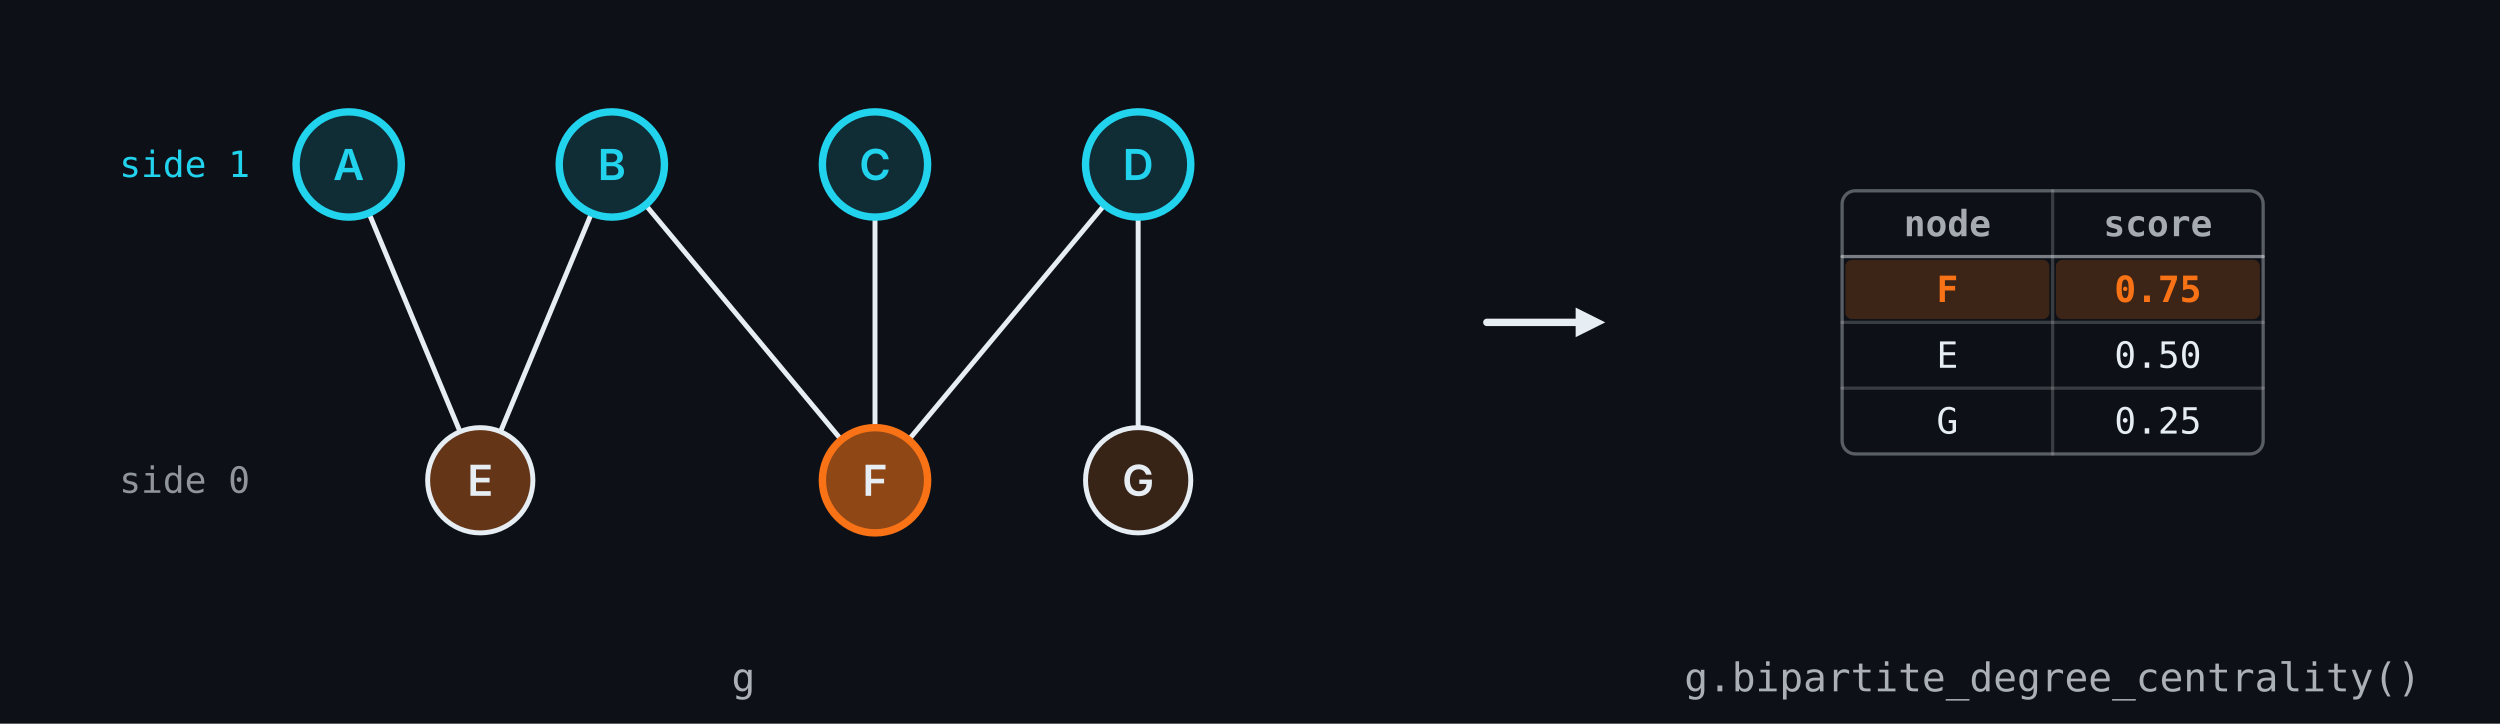
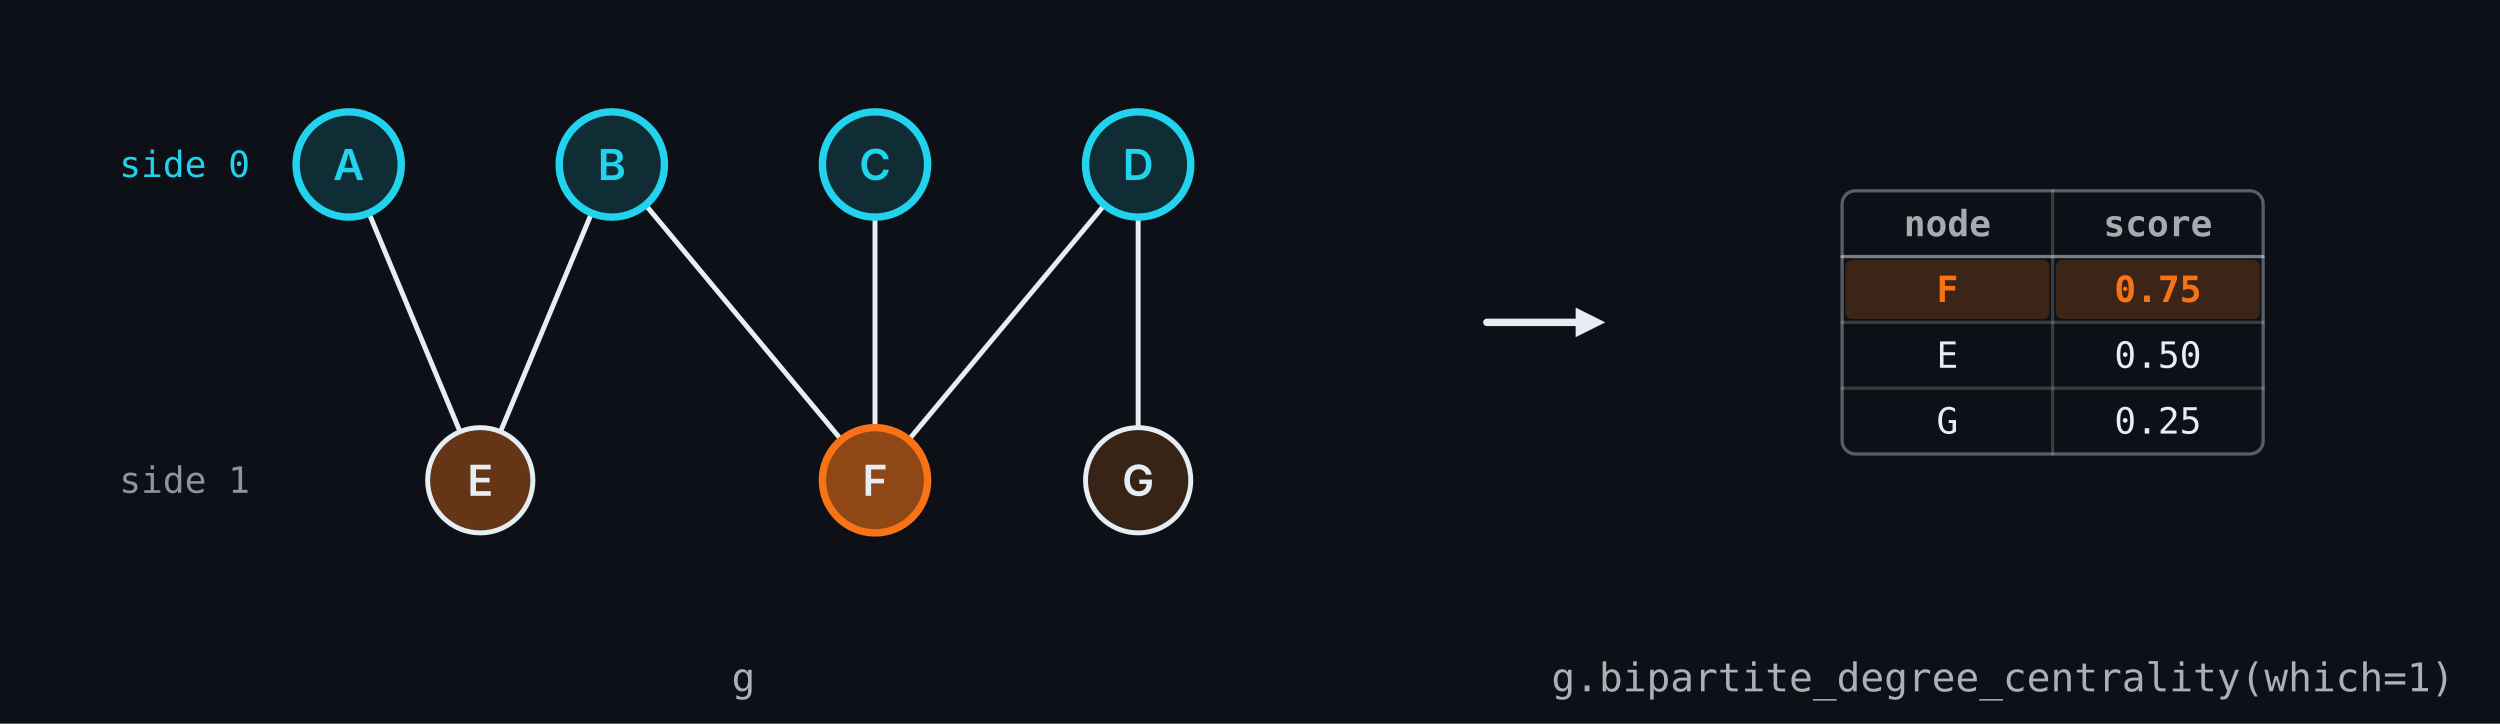
<svg xmlns="http://www.w3.org/2000/svg" viewBox="0 0 760 220" width="760" height="220" role="img" xml:space="preserve">
  <rect width="760" height="220" fill="#0d1117" />
  <rect x="560.0" y="58.0" width="128.0" height="80.0" rx="4" fill="#0d1117" stroke="#e6edf3" stroke-opacity="0.35" stroke-width="1" />
  <rect x="561.0" y="79.0" width="62.0" height="18.0" rx="2" fill="#3c2517" />
  <rect x="625.0" y="79.0" width="62.0" height="18.0" rx="2" fill="#3c2517" />
  <line x1="452.0" y1="98.0" x2="480.0" y2="98.0" stroke="#e6edf3" stroke-opacity="1.0" stroke-width="2.25" stroke-linecap="round" />
  <polygon points="488.0,98.0 479.0,102.5 479.0,93.5" fill="#e6edf3" fill-opacity="1.0" />
  <line x1="560.0" y1="78.0" x2="688.0" y2="78.0" stroke="#e6edf3" stroke-opacity="0.5" stroke-width="1" stroke-linecap="round" />
  <line x1="560.0" y1="98.0" x2="688.0" y2="98.0" stroke="#e6edf3" stroke-opacity="0.2" stroke-width="1" stroke-linecap="round" />
  <line x1="560.0" y1="118.0" x2="688.0" y2="118.0" stroke="#e6edf3" stroke-opacity="0.2" stroke-width="1" stroke-linecap="round" />
  <line x1="624.0" y1="58.0" x2="624.0" y2="138.0" stroke="#e6edf3" stroke-opacity="0.2" stroke-width="1" stroke-linecap="round" />
  <path d="M 112.15 64.77 L 139.85 131.23" fill="none" stroke="#e6edf3" stroke-opacity="1" stroke-width="1.5" stroke-linecap="round" />
  <path d="M 179.85 64.77 L 152.15 131.23" fill="none" stroke="#e6edf3" stroke-opacity="1" stroke-width="1.5" stroke-linecap="round" />
  <path d="M 196.24 62.29 L 255.76 133.71" fill="none" stroke="#e6edf3" stroke-opacity="1" stroke-width="1.5" stroke-linecap="round" />
  <path d="M 266.00 66.00 L 266.00 130.00" fill="none" stroke="#e6edf3" stroke-opacity="1" stroke-width="1.5" stroke-linecap="round" />
  <path d="M 335.76 62.29 L 276.24 133.71" fill="none" stroke="#e6edf3" stroke-opacity="1" stroke-width="1.5" stroke-linecap="round" />
  <path d="M 346.00 66.00 L 346.00 130.00" fill="none" stroke="#e6edf3" stroke-opacity="1" stroke-width="1.5" stroke-linecap="round" />
  <circle cx="106.0" cy="50.0" r="16" fill="#102c35" stroke="#22d3ee" stroke-opacity="1" stroke-width="2.25" />
  <text x="106.0" y="50.0" text-anchor="middle" dominant-baseline="central" font-family="ui-sans-serif, system-ui, -apple-system, 'Segoe UI', sans-serif" font-size="13" font-weight="600" fill="#22d3ee" fill-opacity="1">A</text>
  <circle cx="186.0" cy="50.0" r="16" fill="#102c35" stroke="#22d3ee" stroke-opacity="1" stroke-width="2.25" />
  <text x="186.0" y="50.0" text-anchor="middle" dominant-baseline="central" font-family="ui-sans-serif, system-ui, -apple-system, 'Segoe UI', sans-serif" font-size="13" font-weight="600" fill="#22d3ee" fill-opacity="1">B</text>
  <circle cx="266.0" cy="50.0" r="16" fill="#102c35" stroke="#22d3ee" stroke-opacity="1" stroke-width="2.25" />
  <text x="266.0" y="50.0" text-anchor="middle" dominant-baseline="central" font-family="ui-sans-serif, system-ui, -apple-system, 'Segoe UI', sans-serif" font-size="13" font-weight="600" fill="#22d3ee" fill-opacity="1">C</text>
  <circle cx="346.0" cy="50.0" r="16" fill="#102c35" stroke="#22d3ee" stroke-opacity="1" stroke-width="2.25" />
  <text x="346.0" y="50.0" text-anchor="middle" dominant-baseline="central" font-family="ui-sans-serif, system-ui, -apple-system, 'Segoe UI', sans-serif" font-size="13" font-weight="600" fill="#22d3ee" fill-opacity="1">D</text>
  <circle cx="146.0" cy="146.0" r="16" fill="#643517" stroke="#e6edf3" stroke-opacity="1" stroke-width="1.5" />
  <text x="146.0" y="146.0" text-anchor="middle" dominant-baseline="central" font-family="ui-sans-serif, system-ui, -apple-system, 'Segoe UI', sans-serif" font-size="13" font-weight="600" fill="#e6edf3" fill-opacity="1">E</text>
  <circle cx="266.0" cy="146.0" r="16" fill="#8f4716" stroke="#f97316" stroke-opacity="1" stroke-width="2.25" />
  <text x="266.0" y="146.0" text-anchor="middle" dominant-baseline="central" font-family="ui-sans-serif, system-ui, -apple-system, 'Segoe UI', sans-serif" font-size="13" font-weight="600" fill="#e6edf3" fill-opacity="1">F</text>
  <circle cx="346.0" cy="146.0" r="16" fill="#382317" stroke="#e6edf3" stroke-opacity="1" stroke-width="1.5" />
  <text x="346.0" y="146.0" text-anchor="middle" dominant-baseline="central" font-family="ui-sans-serif, system-ui, -apple-system, 'Segoe UI', sans-serif" font-size="13" font-weight="600" fill="#e6edf3" fill-opacity="1">G</text>
  <text x="226.0" y="206.0" text-anchor="middle" dominant-baseline="central" font-family="ui-monospace, SFMono-Regular, Menlo, Consolas, monospace" font-size="12" font-weight="400" fill="#e6edf3" fill-opacity="0.72">g</text>
-   <text x="624.0" y="206.0" text-anchor="middle" dominant-baseline="central" font-family="ui-monospace, SFMono-Regular, Menlo, Consolas, monospace" font-size="12" font-weight="400" fill="#e6edf3" fill-opacity="0.72">g.bipartite_degree_centrality()</text>
-   <text x="76.0" y="50.0" text-anchor="end" dominant-baseline="central" font-family="ui-monospace, SFMono-Regular, Menlo, Consolas, monospace" font-size="11" font-weight="400" fill="#22d3ee" fill-opacity="1.0">side 1</text>
-   <text x="76.0" y="146.0" text-anchor="end" dominant-baseline="central" font-family="ui-monospace, SFMono-Regular, Menlo, Consolas, monospace" font-size="11" font-weight="400" fill="#e6edf3" fill-opacity="0.6">side 0</text>
+   <text x="608.9" y="206.0" text-anchor="middle" dominant-baseline="central" font-family="ui-monospace, SFMono-Regular, Menlo, Consolas, monospace" font-size="12" font-weight="400" fill="#e6edf3" fill-opacity="0.72">g.bipartite_degree_centrality(which=1)</text>
+   <text x="76.0" y="50.0" text-anchor="end" dominant-baseline="central" font-family="ui-monospace, SFMono-Regular, Menlo, Consolas, monospace" font-size="11" font-weight="400" fill="#22d3ee" fill-opacity="1.0">side 0</text>
+   <text x="76.0" y="146.0" text-anchor="end" dominant-baseline="central" font-family="ui-monospace, SFMono-Regular, Menlo, Consolas, monospace" font-size="11" font-weight="400" fill="#e6edf3" fill-opacity="0.6">side 1</text>
  <text x="592.0" y="68.0" text-anchor="middle" dominant-baseline="central" font-family="ui-monospace, SFMono-Regular, Menlo, Consolas, monospace" font-size="11" font-weight="600" fill="#e6edf3" fill-opacity="0.7">node</text>
  <text x="656.0" y="68.0" text-anchor="middle" dominant-baseline="central" font-family="ui-monospace, SFMono-Regular, Menlo, Consolas, monospace" font-size="11" font-weight="600" fill="#e6edf3" fill-opacity="0.7">score</text>
  <text x="592.0" y="88.0" text-anchor="middle" dominant-baseline="central" font-family="ui-monospace, SFMono-Regular, Menlo, Consolas, monospace" font-size="11" font-weight="600" fill="#f97316" fill-opacity="1">F</text>
  <text x="656.0" y="88.0" text-anchor="middle" dominant-baseline="central" font-family="ui-monospace, SFMono-Regular, Menlo, Consolas, monospace" font-size="11" font-weight="600" fill="#f97316" fill-opacity="1">0.75</text>
  <text x="592.0" y="108.0" text-anchor="middle" dominant-baseline="central" font-family="ui-monospace, SFMono-Regular, Menlo, Consolas, monospace" font-size="11" font-weight="400" fill="#e6edf3" fill-opacity="1">E</text>
  <text x="656.0" y="108.0" text-anchor="middle" dominant-baseline="central" font-family="ui-monospace, SFMono-Regular, Menlo, Consolas, monospace" font-size="11" font-weight="400" fill="#e6edf3" fill-opacity="1">0.50</text>
  <text x="592.0" y="128.0" text-anchor="middle" dominant-baseline="central" font-family="ui-monospace, SFMono-Regular, Menlo, Consolas, monospace" font-size="11" font-weight="400" fill="#e6edf3" fill-opacity="1">G</text>
  <text x="656.0" y="128.0" text-anchor="middle" dominant-baseline="central" font-family="ui-monospace, SFMono-Regular, Menlo, Consolas, monospace" font-size="11" font-weight="400" fill="#e6edf3" fill-opacity="1">0.25</text>
</svg>
